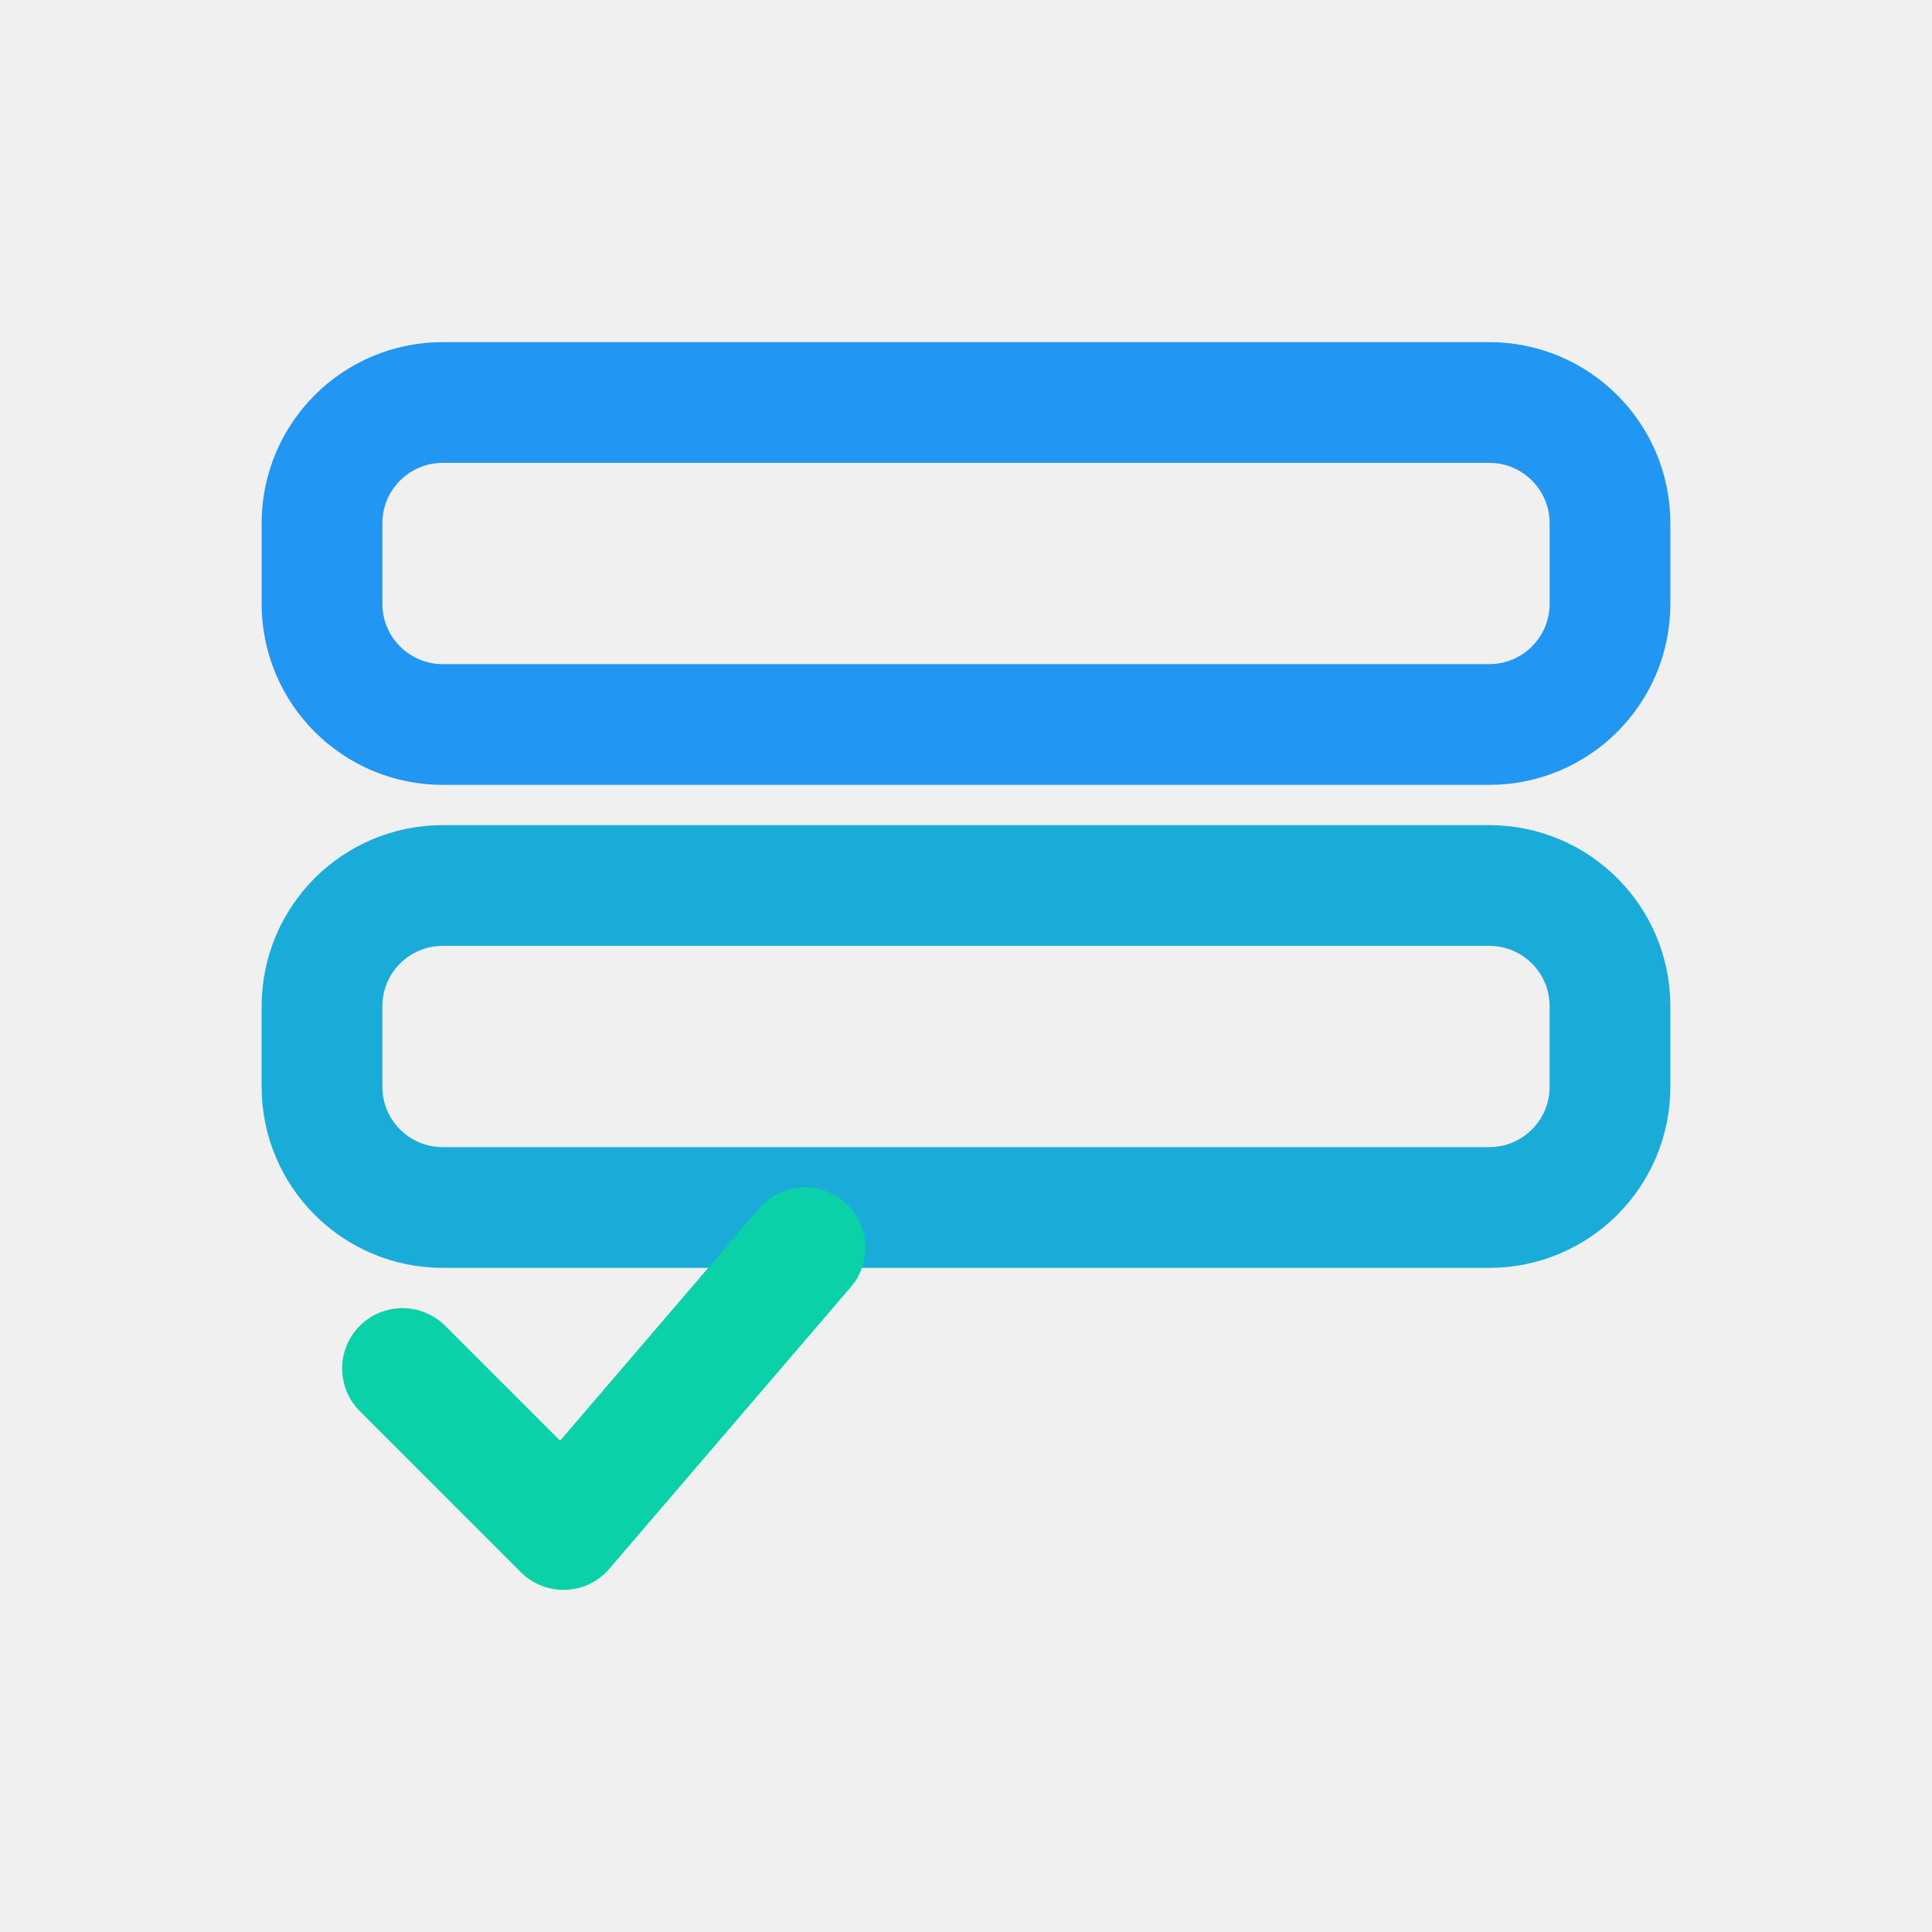
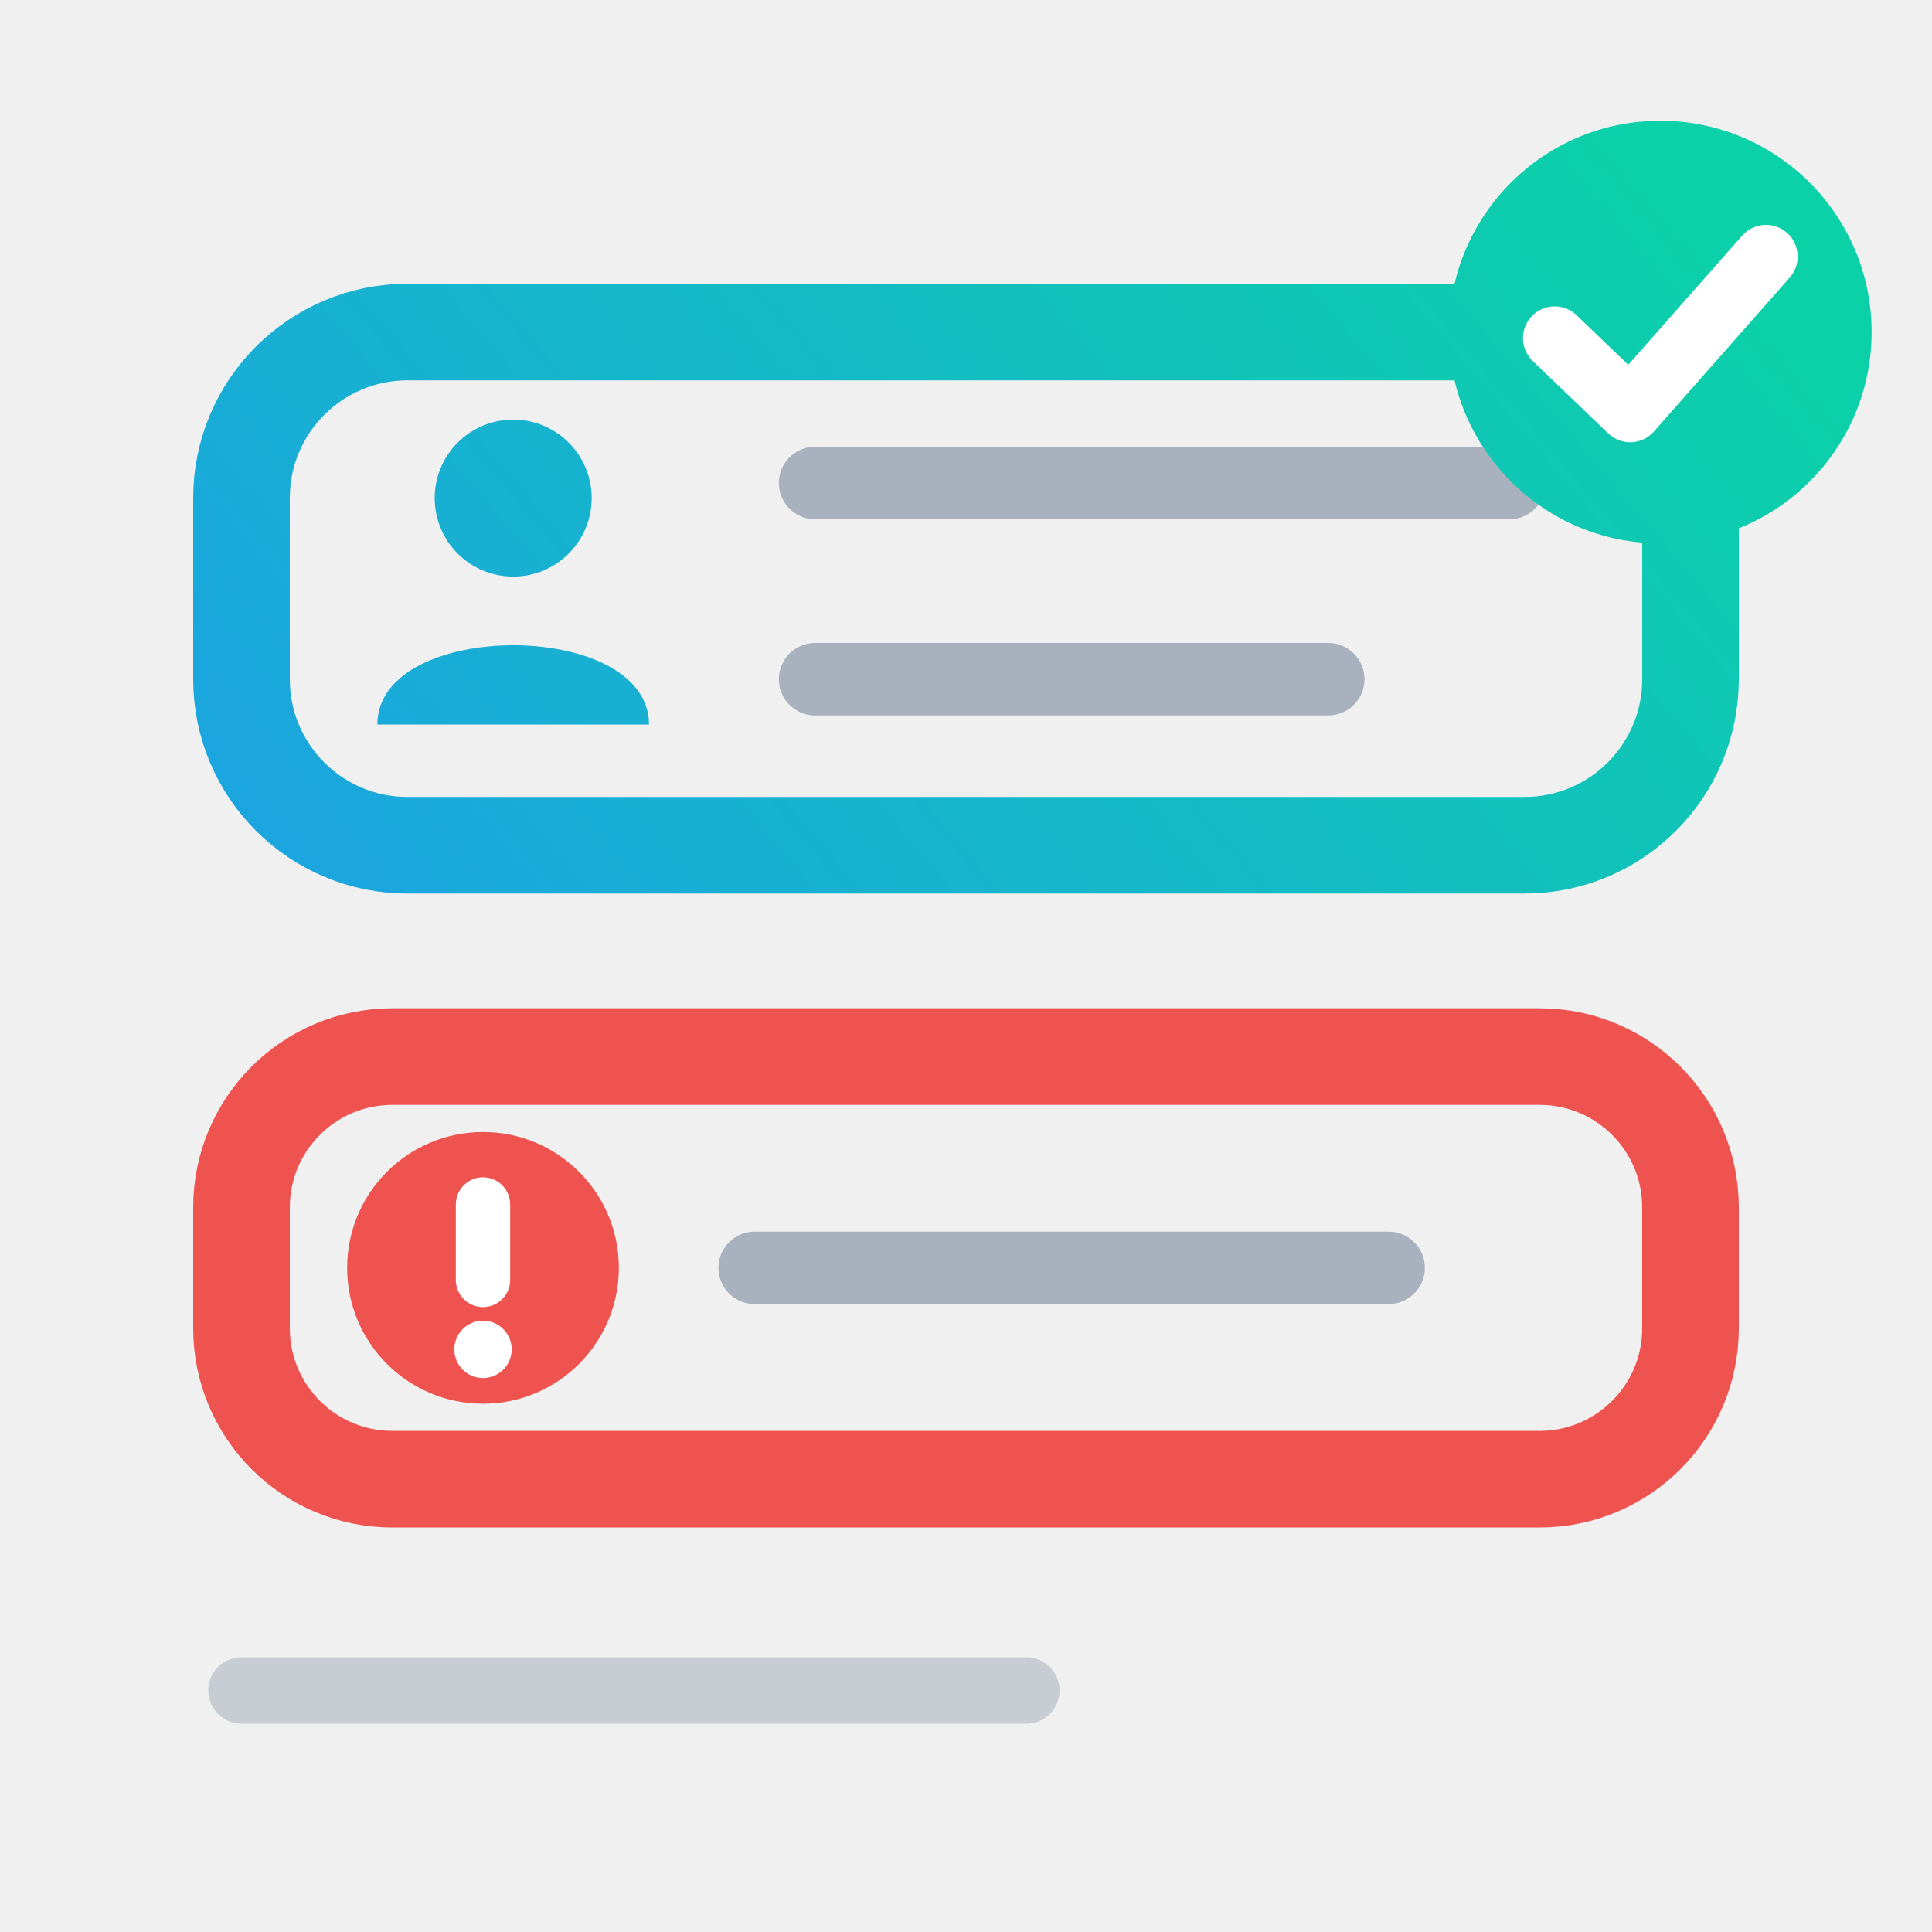
- <svg xmlns="http://www.w3.org/2000/svg" viewBox="0 0 48 48" width="96" height="96" fill="none">
-   <rect x="8" y="10" width="32" height="8" rx="3" stroke="#2196F3" stroke-width="3" />
-   <rect x="8" y="22" width="32" height="8" rx="3" stroke="#1AACD8" stroke-width="3" />
-   <path d="M10 34l4 4 6-7" stroke="#0BD1A8" stroke-width="3" stroke-linecap="round" stroke-linejoin="round" />
+ <svg xmlns="http://www.w3.org/2000/svg" viewBox="0 0 64 64">
+   <defs>
+     <linearGradient id="g" x1="6" y1="52" x2="58" y2="8" gradientUnits="userSpaceOnUse">
+       <stop offset="0" stop-color="#2196f3" />
+       <stop offset="1" stop-color="#0bd1a8" />
+     </linearGradient>
+   </defs>
+   <rect x="8" y="11" width="48" height="17" rx="5.5" fill="none" stroke="url(#g)" stroke-width="3.2" />
+   <circle cx="17" cy="16.5" r="2.6" fill="url(#g)" />
+   <path d="M12.5 24 C12.5 20.5 21.5 20.5 21.5 24" fill="url(#g)" />
+   <g stroke="#8b96a8" stroke-width="2.4" stroke-linecap="round" opacity="0.7">
+     <path d="M27 16 L50 16" />
+     <path d="M27 22.5 L44 22.5" />
+   </g>
+   <circle cx="55" cy="11" r="7" fill="url(#g)" />
+   <path d="M51.5 11.2 L54 13.6 L58.5 8.5" fill="none" stroke="#fff" stroke-width="2.1" stroke-linecap="round" stroke-linejoin="round" />
+   <rect x="8" y="35" width="48" height="14" rx="5" fill="none" stroke="#ef5350" stroke-width="3.2" />
+   <circle cx="16" cy="42" r="4.5" fill="#ef5350" />
+   <rect x="15.1" y="39" width="1.8" height="4.3" rx="0.9" fill="#fff" />
+   <circle cx="16" cy="44.7" r="0.95" fill="#fff" />
+   <path d="M25 42 L46 42" stroke="#8b96a8" stroke-width="2.4" stroke-linecap="round" opacity="0.7" />
+   <path d="M8 56 L34 56" stroke="#8b96a8" stroke-width="2.2" stroke-linecap="round" opacity="0.4" />
</svg>
